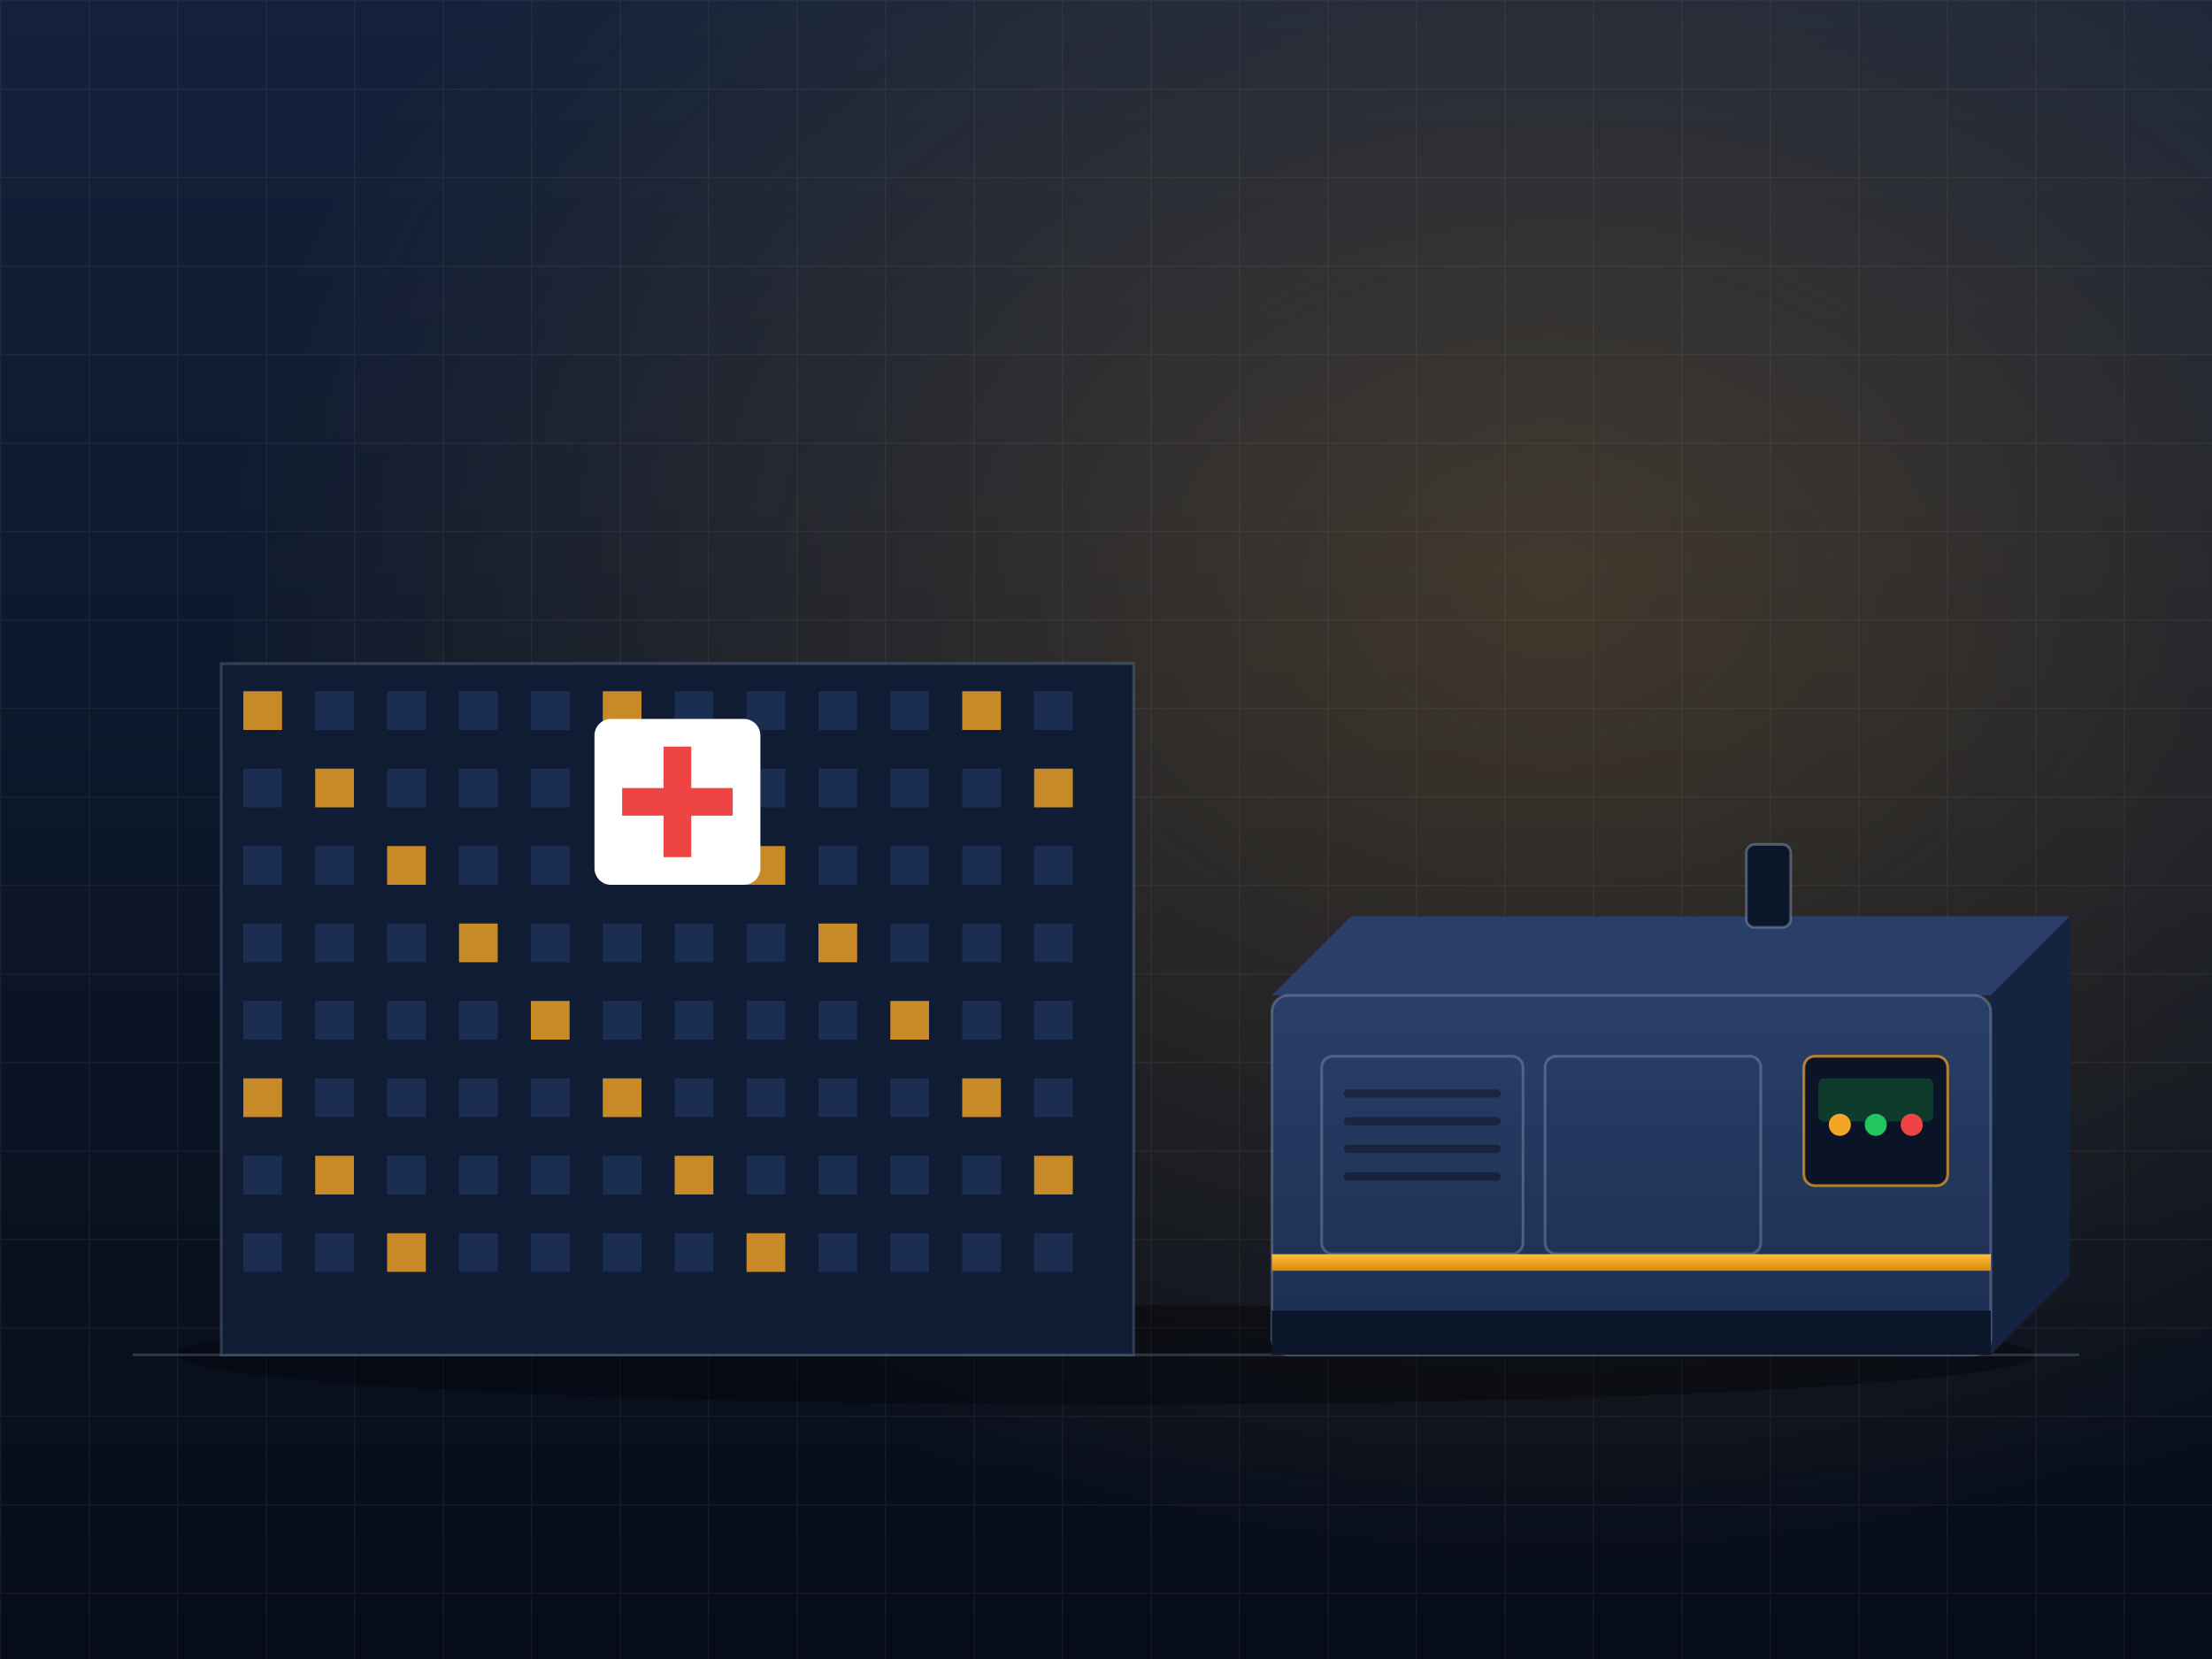
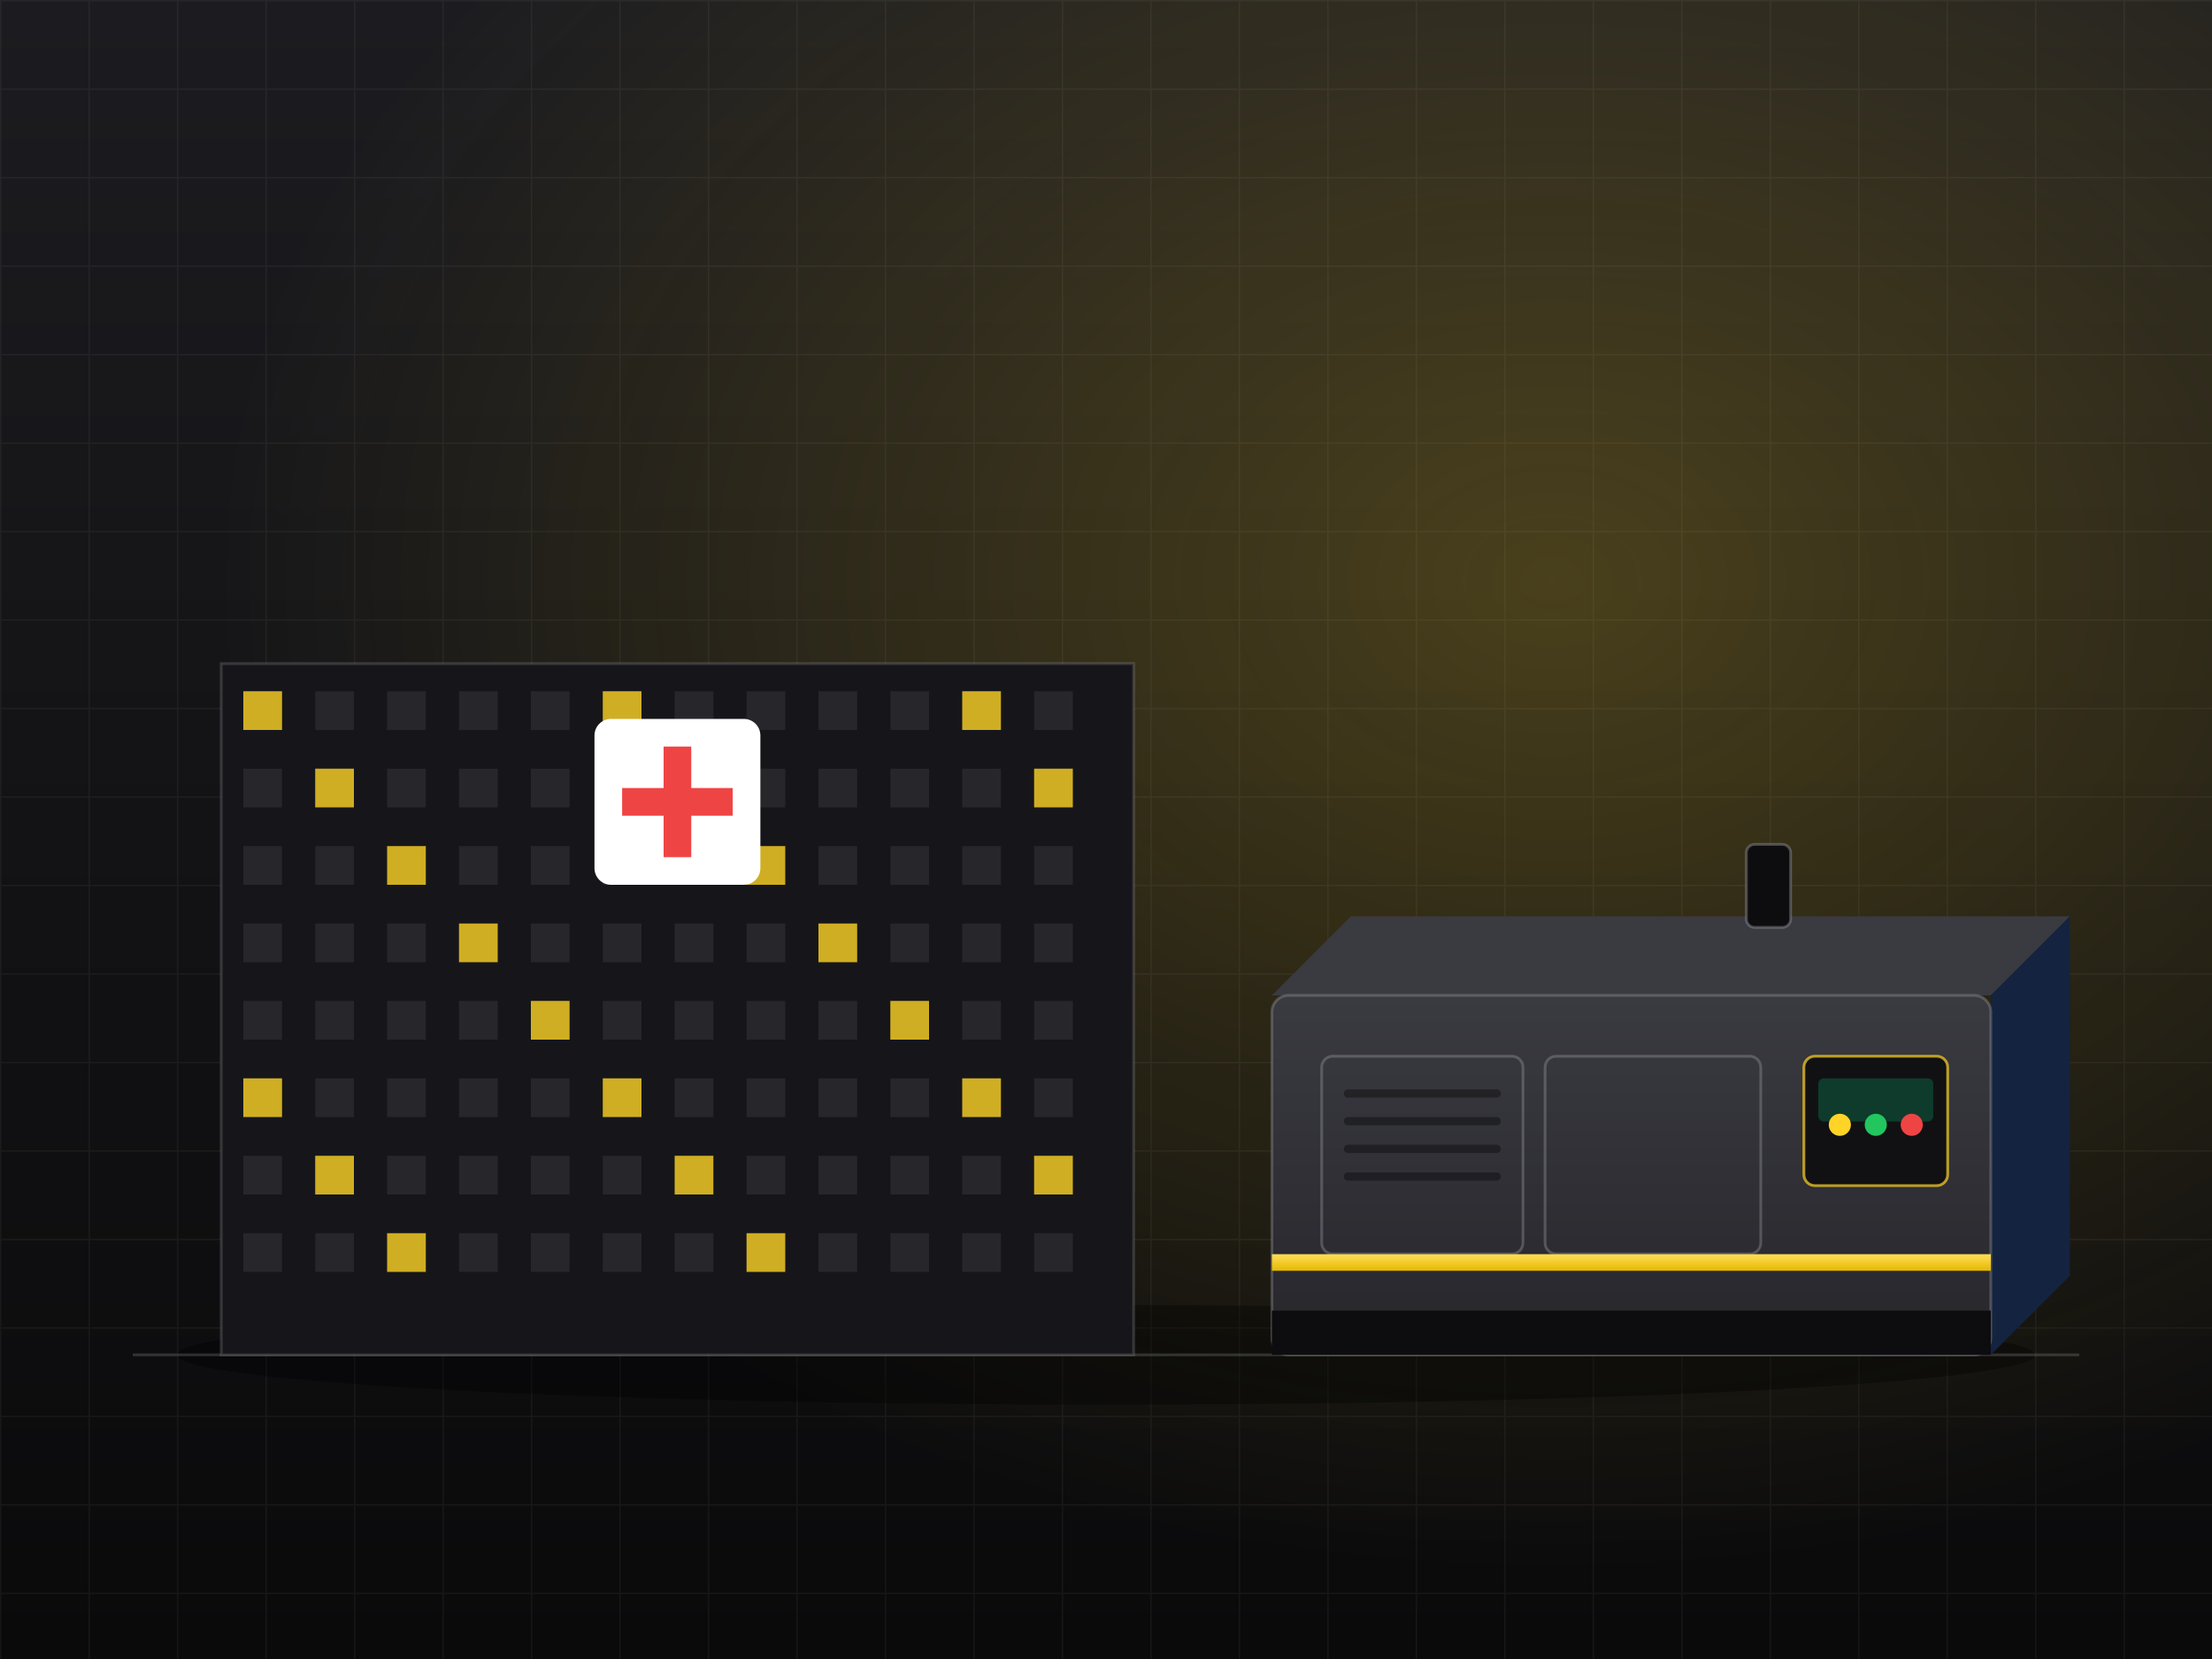
<svg xmlns="http://www.w3.org/2000/svg" viewBox="0 0 800 600" width="800" height="600">
  <defs>
    <linearGradient id="bg" x1="0" y1="0" x2="0" y2="1">
-       <stop offset="0" stop-color="#13213b" />
-       <stop offset="1" stop-color="#060c18" />
+       <stop offset="0" stop-color="#1c1c20" />
+       <stop offset="1" stop-color="#0a0a0b" />
    </linearGradient>
    <radialGradient id="gl" cx="0.7" cy="0.35" r="0.6">
-       <stop offset="0" stop-color="#f5a524" stop-opacity=".22" />
-       <stop offset="1" stop-color="#f5a524" stop-opacity="0" />
+       <stop offset="0" stop-color="#ffd426" stop-opacity=".22" />
+       <stop offset="1" stop-color="#ffd426" stop-opacity="0" />
    </radialGradient>
    <pattern id="grid" width="32" height="32" patternUnits="userSpaceOnUse">
      <path d="M32 0H0V32" fill="none" stroke="#fff" stroke-opacity=".05" />
    </pattern>
    <linearGradient id="steel" x1="0" y1="0" x2="0" y2="1">
-       <stop offset="0" stop-color="#2a3f68" />
-       <stop offset="1" stop-color="#1b2d50" />
+       <stop offset="0" stop-color="#3a3a41" />
+       <stop offset="1" stop-color="#26262b" />
    </linearGradient>
    <linearGradient id="amber" x1="0" y1="0" x2="0" y2="1">
-       <stop offset="0" stop-color="#ffbe3d" />
-       <stop offset="1" stop-color="#d98a0b" />
+       <stop offset="0" stop-color="#ffdf58" />
+       <stop offset="1" stop-color="#e6b800" />
    </linearGradient>
  </defs>
  <rect width="800" height="600" fill="url(#bg)" />
  <rect width="800" height="600" fill="url(#grid)" />
  <rect width="800" height="600" fill="url(#gl)" />
  <ellipse cx="400.0" cy="490" rx="336.0" ry="18" fill="#000" opacity=".35" />
-   <line x1="48.0" x2="752.0" y1="490" y2="490" stroke="#9fb0cf" stroke-opacity=".25" />
-   <rect x="80" y="240" width="330" height="250" fill="#0f1c33" stroke="#9fb0cf" stroke-opacity=".25" />
-   <rect x="88" y="250" width="14" height="14" fill="#f5a524" opacity="0.8" />
-   <rect x="114" y="250" width="14" height="14" fill="#1b2d50" opacity="1" />
-   <rect x="140" y="250" width="14" height="14" fill="#1b2d50" opacity="1" />
-   <rect x="166" y="250" width="14" height="14" fill="#1b2d50" opacity="1" />
-   <rect x="192" y="250" width="14" height="14" fill="#1b2d50" opacity="1" />
-   <rect x="218" y="250" width="14" height="14" fill="#f5a524" opacity="0.8" />
-   <rect x="244" y="250" width="14" height="14" fill="#1b2d50" opacity="1" />
-   <rect x="270" y="250" width="14" height="14" fill="#1b2d50" opacity="1" />
-   <rect x="296" y="250" width="14" height="14" fill="#1b2d50" opacity="1" />
-   <rect x="322" y="250" width="14" height="14" fill="#1b2d50" opacity="1" />
-   <rect x="348" y="250" width="14" height="14" fill="#f5a524" opacity="0.8" />
-   <rect x="374" y="250" width="14" height="14" fill="#1b2d50" opacity="1" />
-   <rect x="88" y="278" width="14" height="14" fill="#1b2d50" opacity="1" />
-   <rect x="114" y="278" width="14" height="14" fill="#f5a524" opacity="0.8" />
-   <rect x="140" y="278" width="14" height="14" fill="#1b2d50" opacity="1" />
-   <rect x="166" y="278" width="14" height="14" fill="#1b2d50" opacity="1" />
-   <rect x="192" y="278" width="14" height="14" fill="#1b2d50" opacity="1" />
-   <rect x="218" y="278" width="14" height="14" fill="#1b2d50" opacity="1" />
-   <rect x="244" y="278" width="14" height="14" fill="#f5a524" opacity="0.8" />
-   <rect x="270" y="278" width="14" height="14" fill="#1b2d50" opacity="1" />
-   <rect x="296" y="278" width="14" height="14" fill="#1b2d50" opacity="1" />
-   <rect x="322" y="278" width="14" height="14" fill="#1b2d50" opacity="1" />
-   <rect x="348" y="278" width="14" height="14" fill="#1b2d50" opacity="1" />
-   <rect x="374" y="278" width="14" height="14" fill="#f5a524" opacity="0.8" />
-   <rect x="88" y="306" width="14" height="14" fill="#1b2d50" opacity="1" />
-   <rect x="114" y="306" width="14" height="14" fill="#1b2d50" opacity="1" />
-   <rect x="140" y="306" width="14" height="14" fill="#f5a524" opacity="0.8" />
-   <rect x="166" y="306" width="14" height="14" fill="#1b2d50" opacity="1" />
-   <rect x="192" y="306" width="14" height="14" fill="#1b2d50" opacity="1" />
-   <rect x="218" y="306" width="14" height="14" fill="#1b2d50" opacity="1" />
-   <rect x="244" y="306" width="14" height="14" fill="#1b2d50" opacity="1" />
-   <rect x="270" y="306" width="14" height="14" fill="#f5a524" opacity="0.8" />
-   <rect x="296" y="306" width="14" height="14" fill="#1b2d50" opacity="1" />
-   <rect x="322" y="306" width="14" height="14" fill="#1b2d50" opacity="1" />
-   <rect x="348" y="306" width="14" height="14" fill="#1b2d50" opacity="1" />
-   <rect x="374" y="306" width="14" height="14" fill="#1b2d50" opacity="1" />
-   <rect x="88" y="334" width="14" height="14" fill="#1b2d50" opacity="1" />
-   <rect x="114" y="334" width="14" height="14" fill="#1b2d50" opacity="1" />
-   <rect x="140" y="334" width="14" height="14" fill="#1b2d50" opacity="1" />
-   <rect x="166" y="334" width="14" height="14" fill="#f5a524" opacity="0.8" />
-   <rect x="192" y="334" width="14" height="14" fill="#1b2d50" opacity="1" />
-   <rect x="218" y="334" width="14" height="14" fill="#1b2d50" opacity="1" />
-   <rect x="244" y="334" width="14" height="14" fill="#1b2d50" opacity="1" />
-   <rect x="270" y="334" width="14" height="14" fill="#1b2d50" opacity="1" />
-   <rect x="296" y="334" width="14" height="14" fill="#f5a524" opacity="0.8" />
-   <rect x="322" y="334" width="14" height="14" fill="#1b2d50" opacity="1" />
-   <rect x="348" y="334" width="14" height="14" fill="#1b2d50" opacity="1" />
-   <rect x="374" y="334" width="14" height="14" fill="#1b2d50" opacity="1" />
-   <rect x="88" y="362" width="14" height="14" fill="#1b2d50" opacity="1" />
-   <rect x="114" y="362" width="14" height="14" fill="#1b2d50" opacity="1" />
-   <rect x="140" y="362" width="14" height="14" fill="#1b2d50" opacity="1" />
-   <rect x="166" y="362" width="14" height="14" fill="#1b2d50" opacity="1" />
-   <rect x="192" y="362" width="14" height="14" fill="#f5a524" opacity="0.8" />
-   <rect x="218" y="362" width="14" height="14" fill="#1b2d50" opacity="1" />
-   <rect x="244" y="362" width="14" height="14" fill="#1b2d50" opacity="1" />
-   <rect x="270" y="362" width="14" height="14" fill="#1b2d50" opacity="1" />
-   <rect x="296" y="362" width="14" height="14" fill="#1b2d50" opacity="1" />
-   <rect x="322" y="362" width="14" height="14" fill="#f5a524" opacity="0.8" />
-   <rect x="348" y="362" width="14" height="14" fill="#1b2d50" opacity="1" />
-   <rect x="374" y="362" width="14" height="14" fill="#1b2d50" opacity="1" />
-   <rect x="88" y="390" width="14" height="14" fill="#f5a524" opacity="0.8" />
-   <rect x="114" y="390" width="14" height="14" fill="#1b2d50" opacity="1" />
-   <rect x="140" y="390" width="14" height="14" fill="#1b2d50" opacity="1" />
-   <rect x="166" y="390" width="14" height="14" fill="#1b2d50" opacity="1" />
-   <rect x="192" y="390" width="14" height="14" fill="#1b2d50" opacity="1" />
-   <rect x="218" y="390" width="14" height="14" fill="#f5a524" opacity="0.8" />
-   <rect x="244" y="390" width="14" height="14" fill="#1b2d50" opacity="1" />
-   <rect x="270" y="390" width="14" height="14" fill="#1b2d50" opacity="1" />
-   <rect x="296" y="390" width="14" height="14" fill="#1b2d50" opacity="1" />
-   <rect x="322" y="390" width="14" height="14" fill="#1b2d50" opacity="1" />
-   <rect x="348" y="390" width="14" height="14" fill="#f5a524" opacity="0.8" />
-   <rect x="374" y="390" width="14" height="14" fill="#1b2d50" opacity="1" />
-   <rect x="88" y="418" width="14" height="14" fill="#1b2d50" opacity="1" />
-   <rect x="114" y="418" width="14" height="14" fill="#f5a524" opacity="0.8" />
-   <rect x="140" y="418" width="14" height="14" fill="#1b2d50" opacity="1" />
-   <rect x="166" y="418" width="14" height="14" fill="#1b2d50" opacity="1" />
-   <rect x="192" y="418" width="14" height="14" fill="#1b2d50" opacity="1" />
-   <rect x="218" y="418" width="14" height="14" fill="#1b2d50" opacity="1" />
-   <rect x="244" y="418" width="14" height="14" fill="#f5a524" opacity="0.8" />
-   <rect x="270" y="418" width="14" height="14" fill="#1b2d50" opacity="1" />
-   <rect x="296" y="418" width="14" height="14" fill="#1b2d50" opacity="1" />
-   <rect x="322" y="418" width="14" height="14" fill="#1b2d50" opacity="1" />
-   <rect x="348" y="418" width="14" height="14" fill="#1b2d50" opacity="1" />
-   <rect x="374" y="418" width="14" height="14" fill="#f5a524" opacity="0.8" />
-   <rect x="88" y="446" width="14" height="14" fill="#1b2d50" opacity="1" />
-   <rect x="114" y="446" width="14" height="14" fill="#1b2d50" opacity="1" />
-   <rect x="140" y="446" width="14" height="14" fill="#f5a524" opacity="0.8" />
-   <rect x="166" y="446" width="14" height="14" fill="#1b2d50" opacity="1" />
-   <rect x="192" y="446" width="14" height="14" fill="#1b2d50" opacity="1" />
-   <rect x="218" y="446" width="14" height="14" fill="#1b2d50" opacity="1" />
-   <rect x="244" y="446" width="14" height="14" fill="#1b2d50" opacity="1" />
-   <rect x="270" y="446" width="14" height="14" fill="#f5a524" opacity="0.8" />
-   <rect x="296" y="446" width="14" height="14" fill="#1b2d50" opacity="1" />
-   <rect x="322" y="446" width="14" height="14" fill="#1b2d50" opacity="1" />
-   <rect x="348" y="446" width="14" height="14" fill="#1b2d50" opacity="1" />
-   <rect x="374" y="446" width="14" height="14" fill="#1b2d50" opacity="1" />
+   <line x1="48.0" x2="752.0" y1="490" y2="490" stroke="#a1a1aa" stroke-opacity=".25" />
+   <rect x="80" y="240" width="330" height="250" fill="#16161a" stroke="#a1a1aa" stroke-opacity=".25" />
+   <rect x="88" y="250" width="14" height="14" fill="#ffd426" opacity="0.8" />
+   <rect x="114" y="250" width="14" height="14" fill="#26262b" opacity="1" />
+   <rect x="140" y="250" width="14" height="14" fill="#26262b" opacity="1" />
+   <rect x="166" y="250" width="14" height="14" fill="#26262b" opacity="1" />
+   <rect x="192" y="250" width="14" height="14" fill="#26262b" opacity="1" />
+   <rect x="218" y="250" width="14" height="14" fill="#ffd426" opacity="0.8" />
+   <rect x="244" y="250" width="14" height="14" fill="#26262b" opacity="1" />
+   <rect x="270" y="250" width="14" height="14" fill="#26262b" opacity="1" />
+   <rect x="296" y="250" width="14" height="14" fill="#26262b" opacity="1" />
+   <rect x="322" y="250" width="14" height="14" fill="#26262b" opacity="1" />
+   <rect x="348" y="250" width="14" height="14" fill="#ffd426" opacity="0.8" />
+   <rect x="374" y="250" width="14" height="14" fill="#26262b" opacity="1" />
+   <rect x="88" y="278" width="14" height="14" fill="#26262b" opacity="1" />
+   <rect x="114" y="278" width="14" height="14" fill="#ffd426" opacity="0.8" />
+   <rect x="140" y="278" width="14" height="14" fill="#26262b" opacity="1" />
+   <rect x="166" y="278" width="14" height="14" fill="#26262b" opacity="1" />
+   <rect x="192" y="278" width="14" height="14" fill="#26262b" opacity="1" />
+   <rect x="218" y="278" width="14" height="14" fill="#26262b" opacity="1" />
+   <rect x="244" y="278" width="14" height="14" fill="#ffd426" opacity="0.8" />
+   <rect x="270" y="278" width="14" height="14" fill="#26262b" opacity="1" />
+   <rect x="296" y="278" width="14" height="14" fill="#26262b" opacity="1" />
+   <rect x="322" y="278" width="14" height="14" fill="#26262b" opacity="1" />
+   <rect x="348" y="278" width="14" height="14" fill="#26262b" opacity="1" />
+   <rect x="374" y="278" width="14" height="14" fill="#ffd426" opacity="0.8" />
+   <rect x="88" y="306" width="14" height="14" fill="#26262b" opacity="1" />
+   <rect x="114" y="306" width="14" height="14" fill="#26262b" opacity="1" />
+   <rect x="140" y="306" width="14" height="14" fill="#ffd426" opacity="0.8" />
+   <rect x="166" y="306" width="14" height="14" fill="#26262b" opacity="1" />
+   <rect x="192" y="306" width="14" height="14" fill="#26262b" opacity="1" />
+   <rect x="218" y="306" width="14" height="14" fill="#26262b" opacity="1" />
+   <rect x="244" y="306" width="14" height="14" fill="#26262b" opacity="1" />
+   <rect x="270" y="306" width="14" height="14" fill="#ffd426" opacity="0.8" />
+   <rect x="296" y="306" width="14" height="14" fill="#26262b" opacity="1" />
+   <rect x="322" y="306" width="14" height="14" fill="#26262b" opacity="1" />
+   <rect x="348" y="306" width="14" height="14" fill="#26262b" opacity="1" />
+   <rect x="374" y="306" width="14" height="14" fill="#26262b" opacity="1" />
+   <rect x="88" y="334" width="14" height="14" fill="#26262b" opacity="1" />
+   <rect x="114" y="334" width="14" height="14" fill="#26262b" opacity="1" />
+   <rect x="140" y="334" width="14" height="14" fill="#26262b" opacity="1" />
+   <rect x="166" y="334" width="14" height="14" fill="#ffd426" opacity="0.8" />
+   <rect x="192" y="334" width="14" height="14" fill="#26262b" opacity="1" />
+   <rect x="218" y="334" width="14" height="14" fill="#26262b" opacity="1" />
+   <rect x="244" y="334" width="14" height="14" fill="#26262b" opacity="1" />
+   <rect x="270" y="334" width="14" height="14" fill="#26262b" opacity="1" />
+   <rect x="296" y="334" width="14" height="14" fill="#ffd426" opacity="0.8" />
+   <rect x="322" y="334" width="14" height="14" fill="#26262b" opacity="1" />
+   <rect x="348" y="334" width="14" height="14" fill="#26262b" opacity="1" />
+   <rect x="374" y="334" width="14" height="14" fill="#26262b" opacity="1" />
+   <rect x="88" y="362" width="14" height="14" fill="#26262b" opacity="1" />
+   <rect x="114" y="362" width="14" height="14" fill="#26262b" opacity="1" />
+   <rect x="140" y="362" width="14" height="14" fill="#26262b" opacity="1" />
+   <rect x="166" y="362" width="14" height="14" fill="#26262b" opacity="1" />
+   <rect x="192" y="362" width="14" height="14" fill="#ffd426" opacity="0.8" />
+   <rect x="218" y="362" width="14" height="14" fill="#26262b" opacity="1" />
+   <rect x="244" y="362" width="14" height="14" fill="#26262b" opacity="1" />
+   <rect x="270" y="362" width="14" height="14" fill="#26262b" opacity="1" />
+   <rect x="296" y="362" width="14" height="14" fill="#26262b" opacity="1" />
+   <rect x="322" y="362" width="14" height="14" fill="#ffd426" opacity="0.8" />
+   <rect x="348" y="362" width="14" height="14" fill="#26262b" opacity="1" />
+   <rect x="374" y="362" width="14" height="14" fill="#26262b" opacity="1" />
+   <rect x="88" y="390" width="14" height="14" fill="#ffd426" opacity="0.8" />
+   <rect x="114" y="390" width="14" height="14" fill="#26262b" opacity="1" />
+   <rect x="140" y="390" width="14" height="14" fill="#26262b" opacity="1" />
+   <rect x="166" y="390" width="14" height="14" fill="#26262b" opacity="1" />
+   <rect x="192" y="390" width="14" height="14" fill="#26262b" opacity="1" />
+   <rect x="218" y="390" width="14" height="14" fill="#ffd426" opacity="0.8" />
+   <rect x="244" y="390" width="14" height="14" fill="#26262b" opacity="1" />
+   <rect x="270" y="390" width="14" height="14" fill="#26262b" opacity="1" />
+   <rect x="296" y="390" width="14" height="14" fill="#26262b" opacity="1" />
+   <rect x="322" y="390" width="14" height="14" fill="#26262b" opacity="1" />
+   <rect x="348" y="390" width="14" height="14" fill="#ffd426" opacity="0.8" />
+   <rect x="374" y="390" width="14" height="14" fill="#26262b" opacity="1" />
+   <rect x="88" y="418" width="14" height="14" fill="#26262b" opacity="1" />
+   <rect x="114" y="418" width="14" height="14" fill="#ffd426" opacity="0.8" />
+   <rect x="140" y="418" width="14" height="14" fill="#26262b" opacity="1" />
+   <rect x="166" y="418" width="14" height="14" fill="#26262b" opacity="1" />
+   <rect x="192" y="418" width="14" height="14" fill="#26262b" opacity="1" />
+   <rect x="218" y="418" width="14" height="14" fill="#26262b" opacity="1" />
+   <rect x="244" y="418" width="14" height="14" fill="#ffd426" opacity="0.8" />
+   <rect x="270" y="418" width="14" height="14" fill="#26262b" opacity="1" />
+   <rect x="296" y="418" width="14" height="14" fill="#26262b" opacity="1" />
+   <rect x="322" y="418" width="14" height="14" fill="#26262b" opacity="1" />
+   <rect x="348" y="418" width="14" height="14" fill="#26262b" opacity="1" />
+   <rect x="374" y="418" width="14" height="14" fill="#ffd426" opacity="0.8" />
+   <rect x="88" y="446" width="14" height="14" fill="#26262b" opacity="1" />
+   <rect x="114" y="446" width="14" height="14" fill="#26262b" opacity="1" />
+   <rect x="140" y="446" width="14" height="14" fill="#ffd426" opacity="0.8" />
+   <rect x="166" y="446" width="14" height="14" fill="#26262b" opacity="1" />
+   <rect x="192" y="446" width="14" height="14" fill="#26262b" opacity="1" />
+   <rect x="218" y="446" width="14" height="14" fill="#26262b" opacity="1" />
+   <rect x="244" y="446" width="14" height="14" fill="#26262b" opacity="1" />
+   <rect x="270" y="446" width="14" height="14" fill="#ffd426" opacity="0.8" />
+   <rect x="296" y="446" width="14" height="14" fill="#26262b" opacity="1" />
+   <rect x="322" y="446" width="14" height="14" fill="#26262b" opacity="1" />
+   <rect x="348" y="446" width="14" height="14" fill="#26262b" opacity="1" />
+   <rect x="374" y="446" width="14" height="14" fill="#26262b" opacity="1" />
  <rect x="215" y="260" width="60" height="60" rx="6" fill="#fff" />
  <path d="M245 270v40M225 290h40" stroke="#ef4444" stroke-width="10" />
  <g>
-     <polygon points="460,360 720,360 748.6,331.4 488.6,331.4" fill="#2a3f68" />
+     <polygon points="460,360 720,360 748.6,331.4 488.6,331.4" fill="#3a3a41" />
    <polygon points="720,360 748.6,331.4 748.6,461.4 720,490" fill="#14233f" />
-     <rect x="460" y="360" width="260" height="130" rx="6" fill="url(#steel)" stroke="#9fb0cf" stroke-opacity=".35" />
-     <rect x="460" y="474" width="260" height="16" fill="#0b1629" />
-     <rect x="478" y="382" width="72.8" height="71.5" rx="4" fill="none" stroke="#9fb0cf" stroke-opacity=".35" />
+     <rect x="460" y="360" width="260" height="130" rx="6" fill="url(#steel)" stroke="#a1a1aa" stroke-opacity=".35" />
+     <rect x="460" y="474" width="260" height="16" fill="#0d0d0f" />
+     <rect x="478" y="382" width="72.8" height="71.5" rx="4" fill="none" stroke="#a1a1aa" stroke-opacity=".35" />
    <rect x="486" y="394" width="56.8" height="3" rx="1.5" fill="#000" opacity=".35" />
    <rect x="486" y="404" width="56.8" height="3" rx="1.5" fill="#000" opacity=".35" />
    <rect x="486" y="414" width="56.8" height="3" rx="1.5" fill="#000" opacity=".35" />
    <rect x="486" y="424" width="56.8" height="3" rx="1.5" fill="#000" opacity=".35" />
-     <rect x="558.8" y="382" width="78.0" height="71.5" rx="4" fill="none" stroke="#9fb0cf" stroke-opacity=".35" />
-     <rect x="652.4" y="382" width="52.0" height="46.8" rx="4" fill="#0a1426" stroke="#f5a524" stroke-opacity=".7" />
+     <rect x="558.8" y="382" width="78.0" height="71.5" rx="4" fill="none" stroke="#a1a1aa" stroke-opacity=".35" />
+     <rect x="652.4" y="382" width="52.0" height="46.8" rx="4" fill="#111113" stroke="#ffd426" stroke-opacity=".7" />
    <rect x="657.6" y="390" width="41.6" height="15.6" rx="2" fill="#0e3b2c" />
-     <circle cx="665.4" cy="406.8" r="4" fill="#f5a524" />
+     <circle cx="665.4" cy="406.8" r="4" fill="#ffd426" />
    <circle cx="678.4" cy="406.8" r="4" fill="#22c55e" />
    <circle cx="691.4" cy="406.8" r="4" fill="#ef4444" />
    <rect x="460" y="453.6" width="260" height="6" fill="url(#amber)" />
-     <rect x="631.6" y="305.4" width="16" height="30" rx="3" fill="#0b1629" stroke="#9fb0cf" stroke-opacity=".4" />
+     <rect x="631.6" y="305.4" width="16" height="30" rx="3" fill="#0d0d0f" stroke="#a1a1aa" stroke-opacity=".4" />
  </g>
</svg>
